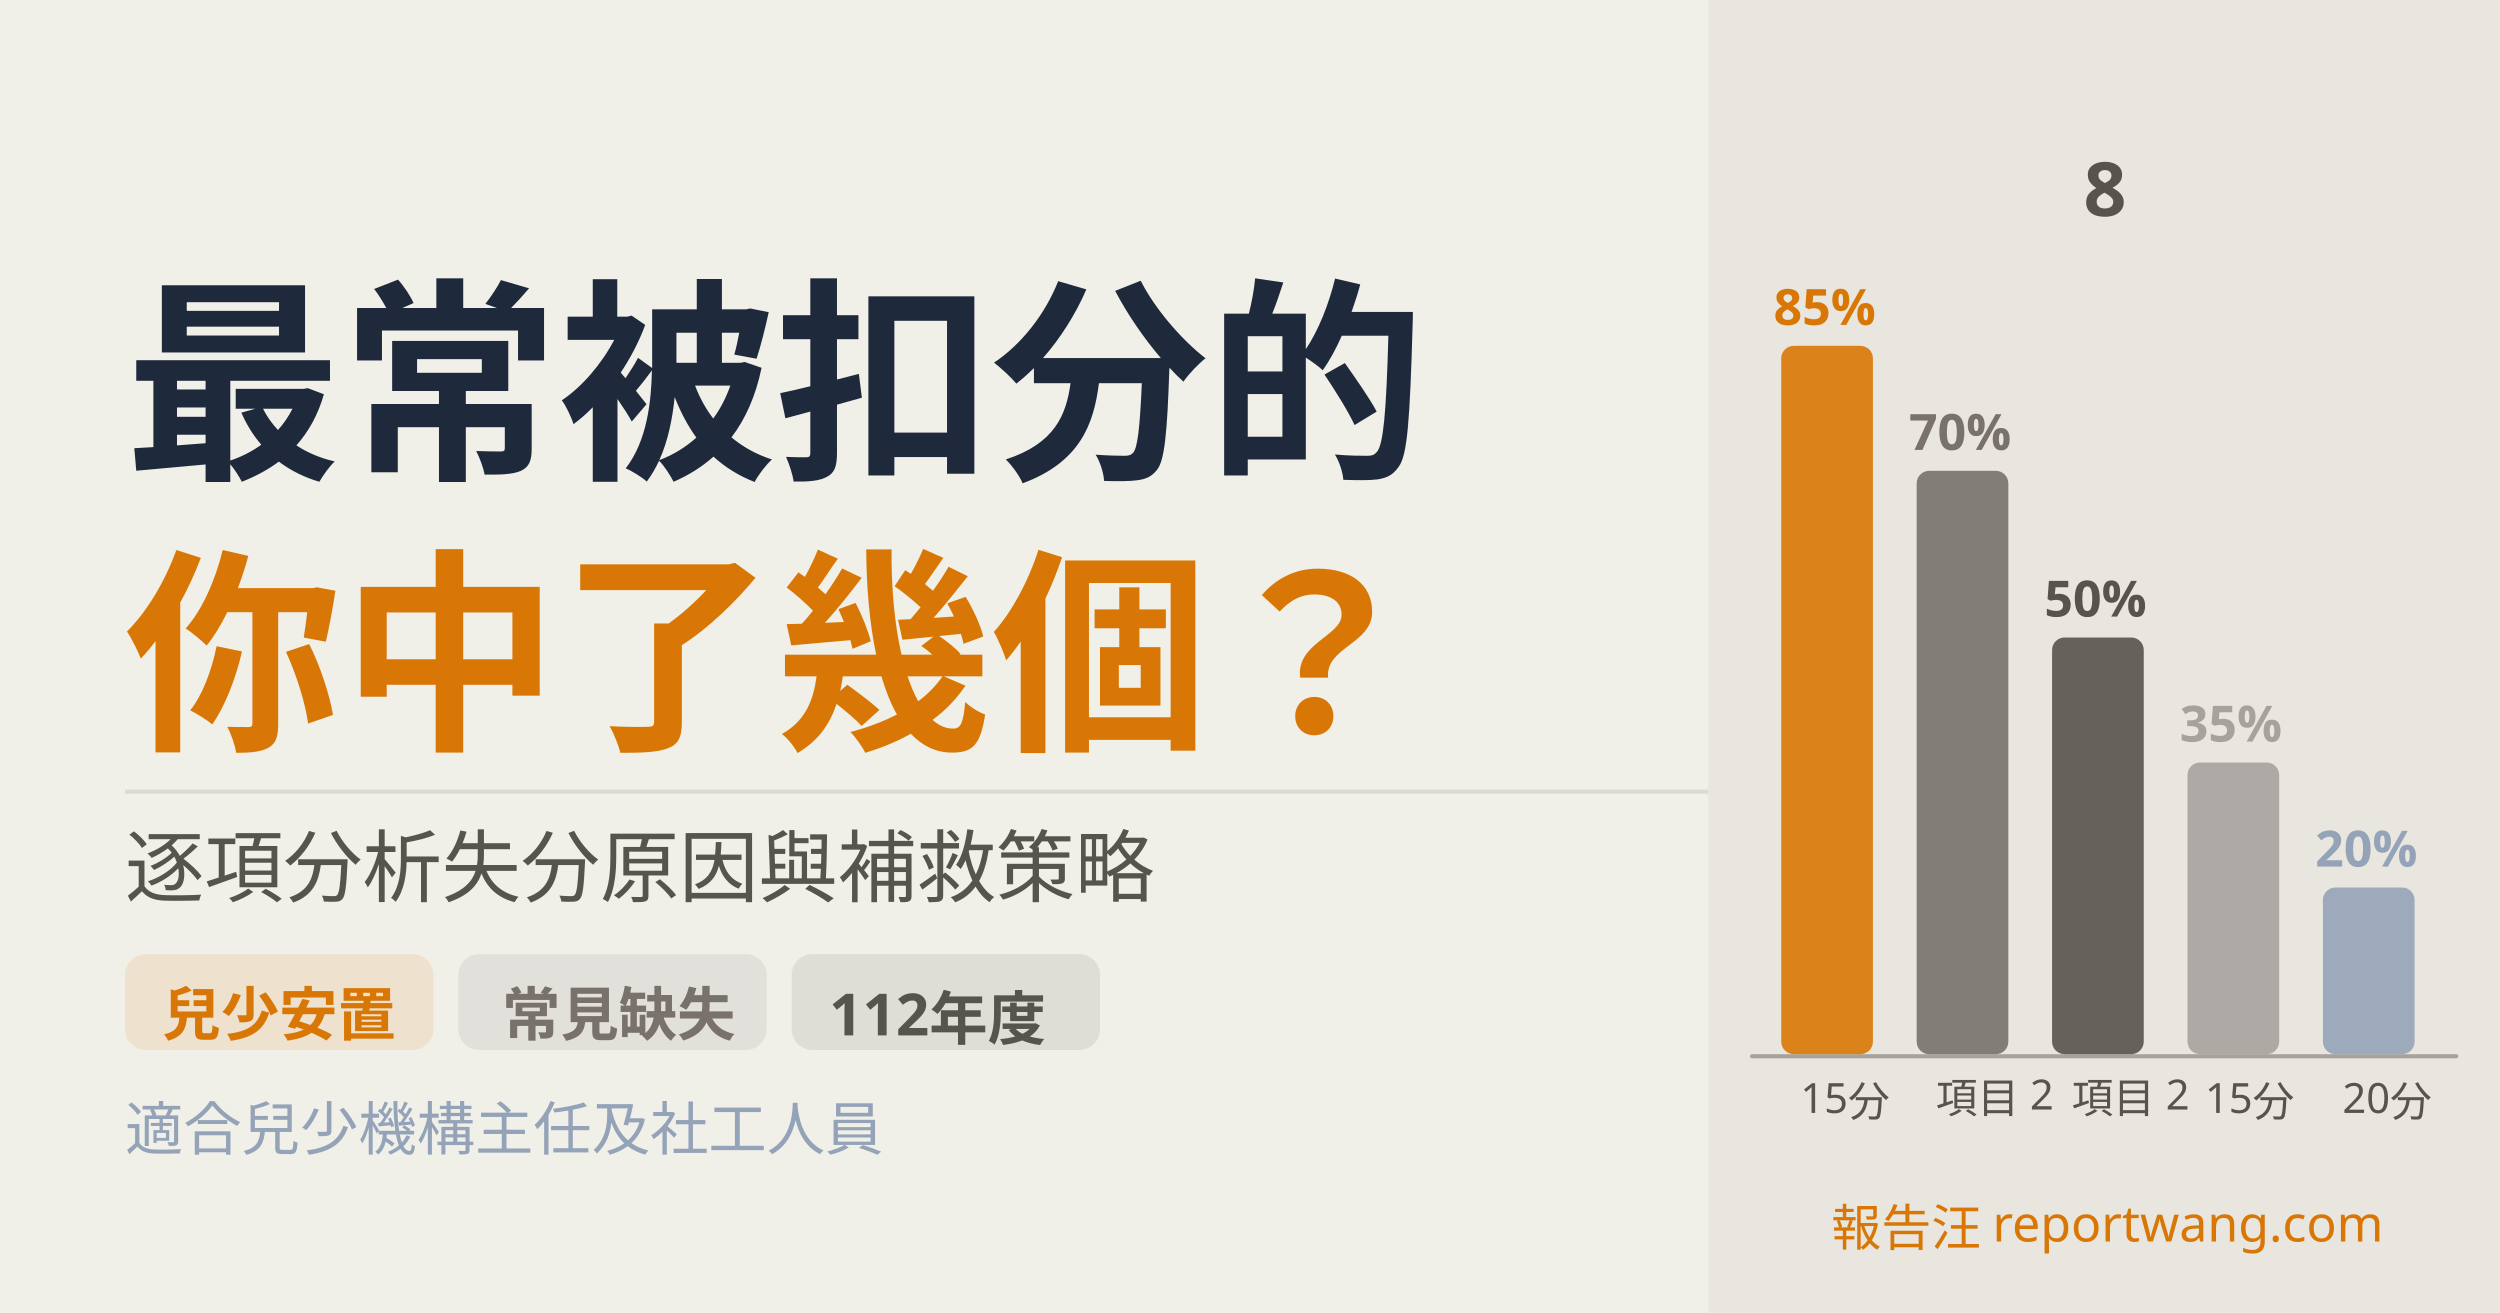
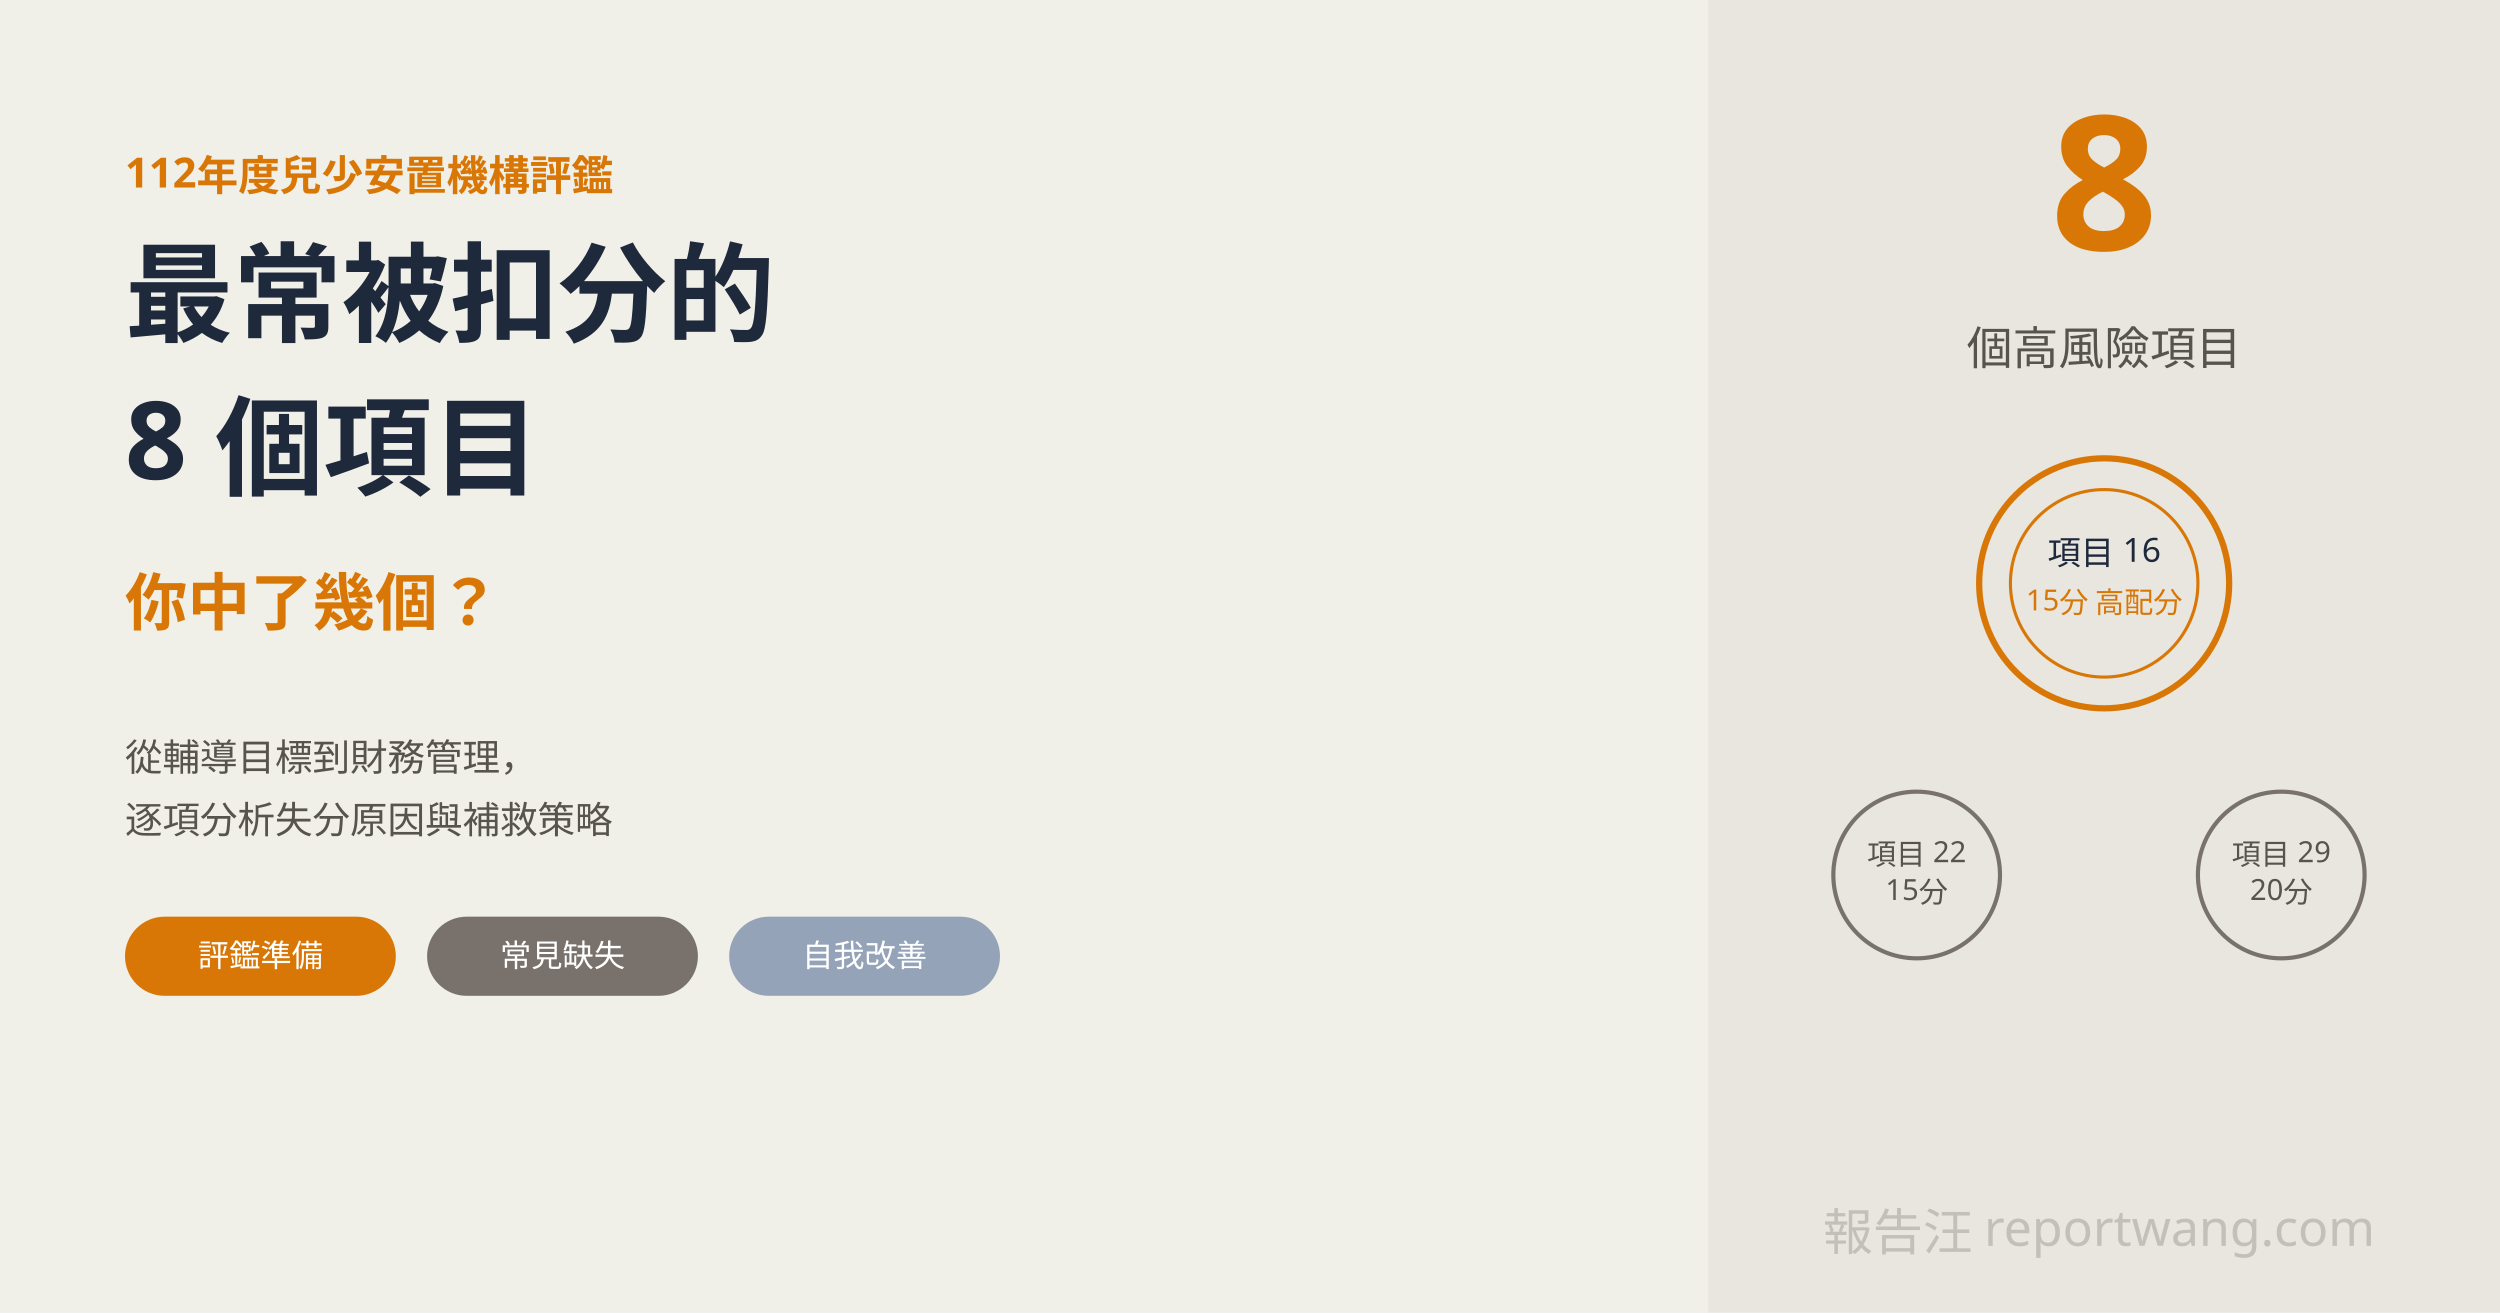
- <svg xmlns="http://www.w3.org/2000/svg" width="1200" height="630" viewBox="0 0 1200 630" fill="none" font-family="'Noto Sans TC', sans-serif">
+ <svg xmlns="http://www.w3.org/2000/svg" viewBox="0 0 1200 630" width="1200" height="630" font-family="'Noto Sans TC', sans-serif">
  <rect width="1200" height="630" fill="#f0efe8" />
-   <g clip-path="url(#clip-youth-care-deficiencies)">
-     <path d="M1200 0H0V630H1200V0Z" fill="#F0EFE8" />
-     <path d="M1200 0H820V630H1200V0Z" fill="#E8E6DE" />
-     <text fill="#57534E" style="white-space: pre" xml:space="preserve" font-size="36" font-weight="bold" letter-spacing="0em">
-       <tspan x="1000.100" y="103.696">8</tspan>
-     </text>
-     <path d="M1179 506H841C840.448 506 840 506.448 840 507C840 507.552 840.448 508 841 508H1179C1179.55 508 1180 507.552 1180 507C1180 506.448 1179.55 506 1179 506Z" fill="#A8A29E" />
-     <path opacity="0.9" d="M893 166H861C857.686 166 855 168.686 855 172V500C855 503.314 857.686 506 861 506H893C896.314 506 899 503.314 899 500V172C899 168.686 896.314 166 893 166Z" fill="#D97706" />
-     <text fill="#D97706" style="white-space: pre" xml:space="preserve" font-size="24" font-weight="bold" letter-spacing="0em">
-       <tspan x="851.312" y="155.964">85%</tspan>
-     </text>
-     <path opacity="0.9" d="M958 226H926C922.686 226 920 228.686 920 232V500C920 503.314 922.686 506 926 506H958C961.314 506 964 503.314 964 500V232C964 228.686 961.314 226 958 226Z" fill="#78716C" />
-     <text fill="#78716C" style="white-space: pre" xml:space="preserve" font-size="24" font-weight="bold" letter-spacing="0em">
-       <tspan x="916.312" y="215.964">70%</tspan>
-     </text>
-     <path opacity="0.9" d="M1023 306H991C987.686 306 985 308.686 985 312V500C985 503.314 987.686 506 991 506H1023C1026.31 506 1029 503.314 1029 500V312C1029 308.686 1026.31 306 1023 306Z" fill="#57534E" />
-     <text fill="#57534E" style="white-space: pre" xml:space="preserve" font-size="24" font-weight="bold" letter-spacing="0em">
-       <tspan x="981.312" y="295.964">50%</tspan>
-     </text>
-     <path opacity="0.9" d="M1088 366H1056C1052.69 366 1050 368.686 1050 372V500C1050 503.314 1052.69 506 1056 506H1088C1091.31 506 1094 503.314 1094 500V372C1094 368.686 1091.31 366 1088 366Z" fill="#A8A29E" />
-     <text fill="#A8A29E" style="white-space: pre" xml:space="preserve" font-size="24" font-weight="bold" letter-spacing="0em">
-       <tspan x="1046.31" y="355.964">35%</tspan>
-     </text>
-     <path opacity="0.9" d="M1153 426H1121C1117.69 426 1115 428.686 1115 432V500C1115 503.314 1117.69 506 1121 506H1153C1156.31 506 1159 503.314 1159 500V432C1159 428.686 1156.31 426 1153 426Z" fill="#94A3B8" />
-     <text fill="#94A3B8" style="white-space: pre" xml:space="preserve" font-size="24" font-weight="bold" letter-spacing="0em">
-       <tspan x="1111.31" y="415.964">20%</tspan>
-     </text>
-     <text fill="#57534E" style="white-space: pre" xml:space="preserve" font-size="20" letter-spacing="0em">
-       <tspan x="864.168" y="534.22">15分 </tspan>
-     </text>
-     <text fill="#57534E" style="white-space: pre" xml:space="preserve" font-size="20" letter-spacing="0em">
-       <tspan x="929.17" y="534.22">項目 2</tspan>
-     </text>
-     <text fill="#57534E" style="white-space: pre" xml:space="preserve" font-size="20" letter-spacing="0em">
-       <tspan x="994.365" y="534.22">項目 2</tspan>
-     </text>
-     <text fill="#57534E" style="white-space: pre" xml:space="preserve" font-size="20" letter-spacing="0em">
-       <tspan x="1058.38" y="534.22">15分</tspan>
-     </text>
-     <text fill="#57534E" style="white-space: pre" xml:space="preserve" font-size="20" letter-spacing="0em">
-       <tspan x="1124.36" y="534.22">20分</tspan>
-     </text>
-     <text fill="#1E293B" style="white-space: pre" xml:space="preserve" font-size="104" font-weight="bold" letter-spacing="0em">
-       <tspan x="60" y="222.0">最常被扣分的</tspan>
-     </text>
-     <text fill="#D97706" style="white-space: pre" xml:space="preserve" font-size="104" font-weight="bold" letter-spacing="0em">
-       <tspan x="60" y="352.0">你中了幾個？</tspan>
-     </text>
-     <path d="M60 380H820" stroke="#DEDAD3" stroke-width="2" />
-     <text fill="#57534E" style="white-space: pre" xml:space="preserve" font-size="38" letter-spacing="0em">
-       <tspan x="60" y="430.0">逐項分析失分原因與補救策略</tspan>
-     </text>
-     <path opacity="0.12" d="M198 458.00H70C64.477 458.00 60 462.477 60 468.00V494.00C60 499.523 64.477 504.00 70 504.00H198C203.523 504.00 208 499.523 208 494.00V468.00C208 462.477 203.523 458.00 198 458.00Z" fill="#D97706" />
-     <text fill="#D97706" style="white-space: pre" xml:space="preserve" font-size="28" font-weight="bold" letter-spacing="0em">
-       <tspan x="78" y="497.000">兒少安置</tspan>
-     </text>
-     <path opacity="0.12" d="M358 458.00H230C224.477 458.00 220 462.477 220 468.00V494.00C220 499.523 224.477 504.00 230 504.00H358C363.523 504.00 368 499.523 368 494.00V468.00C368 462.477 363.523 458.00 358 458.00Z" fill="#78716C" />
-     <text fill="#78716C" style="white-space: pre" xml:space="preserve" font-size="28" font-weight="bold" letter-spacing="0em">
-       <tspan x="241" y="497.000">常見缺失</tspan>
-     </text>
-     <path opacity="0.12" d="M518 458.00H390C384.477 458.00 380 462.477 380 468.00V494.00C380 499.523 384.477 504.00 390 504.00H518C523.523 504.00 528 499.523 528 494.00V468.00C528 462.477 523.523 458.00 518 458.00Z" fill="#57534E" />
-     <text fill="#57534E" style="white-space: pre" xml:space="preserve" font-size="28" font-weight="bold" letter-spacing="0em">
-       <tspan x="398" y="497.000">112年度</tspan>
-     </text>
-     <text fill="#94A3B8" style="white-space: pre" xml:space="preserve" font-size="28" letter-spacing="0em">
-       <tspan x="60" y="552.0">適合兒少機構主任及社工人員</tspan>
-     </text>
-     <text fill="#D97706" style="white-space: pre" xml:space="preserve" font-size="24" letter-spacing="0em">
-       <tspan x="879.008" y="597.928">報告汪 reportwang.com</tspan>
-     </text>
-   </g>
-   <defs>
-     <clipPath id="clip-youth-care-deficiencies">
-       <rect width="1200" height="630" fill="white" />
-     </clipPath>
-   </defs>
+   <rect x="820" y="0" width="380" height="630" fill="#e8e6de" />
+   <text x="60" y="90" font-size="20" fill="#d97706" font-weight="700">112年度兒少安置機構評鑑</text>
+   <text x="60" y="160" font-size="52" fill="#1e293b" font-weight="900">最常被扣分的</text>
+   <text x="60" y="230" font-size="52" fill="#1e293b" font-weight="900">8 個項目</text>
+   <text x="60" y="300" font-size="30" fill="#d97706" font-weight="700">你中了幾個？</text>
+   <text x="60" y="370" font-size="18" fill="#57534e">從輔導目標到財務管理，</text>
+   <text x="60" y="400" font-size="18" fill="#57534e">逐項分析失分原因與補救策略</text>
+   <rect x="60" y="440" width="130" height="38" rx="19" fill="#d97706" />
+   <text x="125" y="464" font-size="15" fill="white" text-anchor="middle">評鑑準備</text>
+   <rect x="205" y="440" width="130" height="38" rx="19" fill="#78716c" />
+   <text x="270" y="464" font-size="15" fill="white" text-anchor="middle">常見缺失</text>
+   <rect x="350" y="440" width="130" height="38" rx="19" fill="#94a3b8" />
+   <text x="415" y="464" font-size="15" fill="white" text-anchor="middle">自我改善</text>
+   <text x="1010" y="120" font-size="90" fill="#d97706" font-weight="900" text-anchor="middle">8</text>
+   <text x="1010" y="175" font-size="22" fill="#57534e" text-anchor="middle">個高風險項目</text>
+   <circle cx="1010" cy="280" r="60" fill="none" stroke="#d97706" stroke-width="3" />
+   <circle cx="1010" cy="280" r="45" fill="none" stroke="#d97706" stroke-width="1.5" />
+   <text x="1010" y="271" font-size="16" fill="#1e293b" text-anchor="middle">項目 16</text>
+   <text x="1010" y="293" font-size="14" fill="#d97706" text-anchor="middle">15分 高配分</text>
+   <circle cx="920" cy="420" r="40" fill="none" stroke="#78716c" stroke-width="2" />
+   <text x="920" y="415" font-size="14" fill="#57534e" text-anchor="middle">項目 22</text>
+   <text x="920" y="432" font-size="14" fill="#57534e" text-anchor="middle">15分</text>
+   <circle cx="1095" cy="420" r="40" fill="none" stroke="#78716c" stroke-width="2" />
+   <text x="1095" y="415" font-size="14" fill="#57534e" text-anchor="middle">項目 29</text>
+   <text x="1095" y="432" font-size="14" fill="#57534e" text-anchor="middle">20分</text>
+   <text x="1140" y="600" font-size="24" fill="#c4bfb8" text-anchor="end">報告汪 reportwang.com</text>
</svg>
